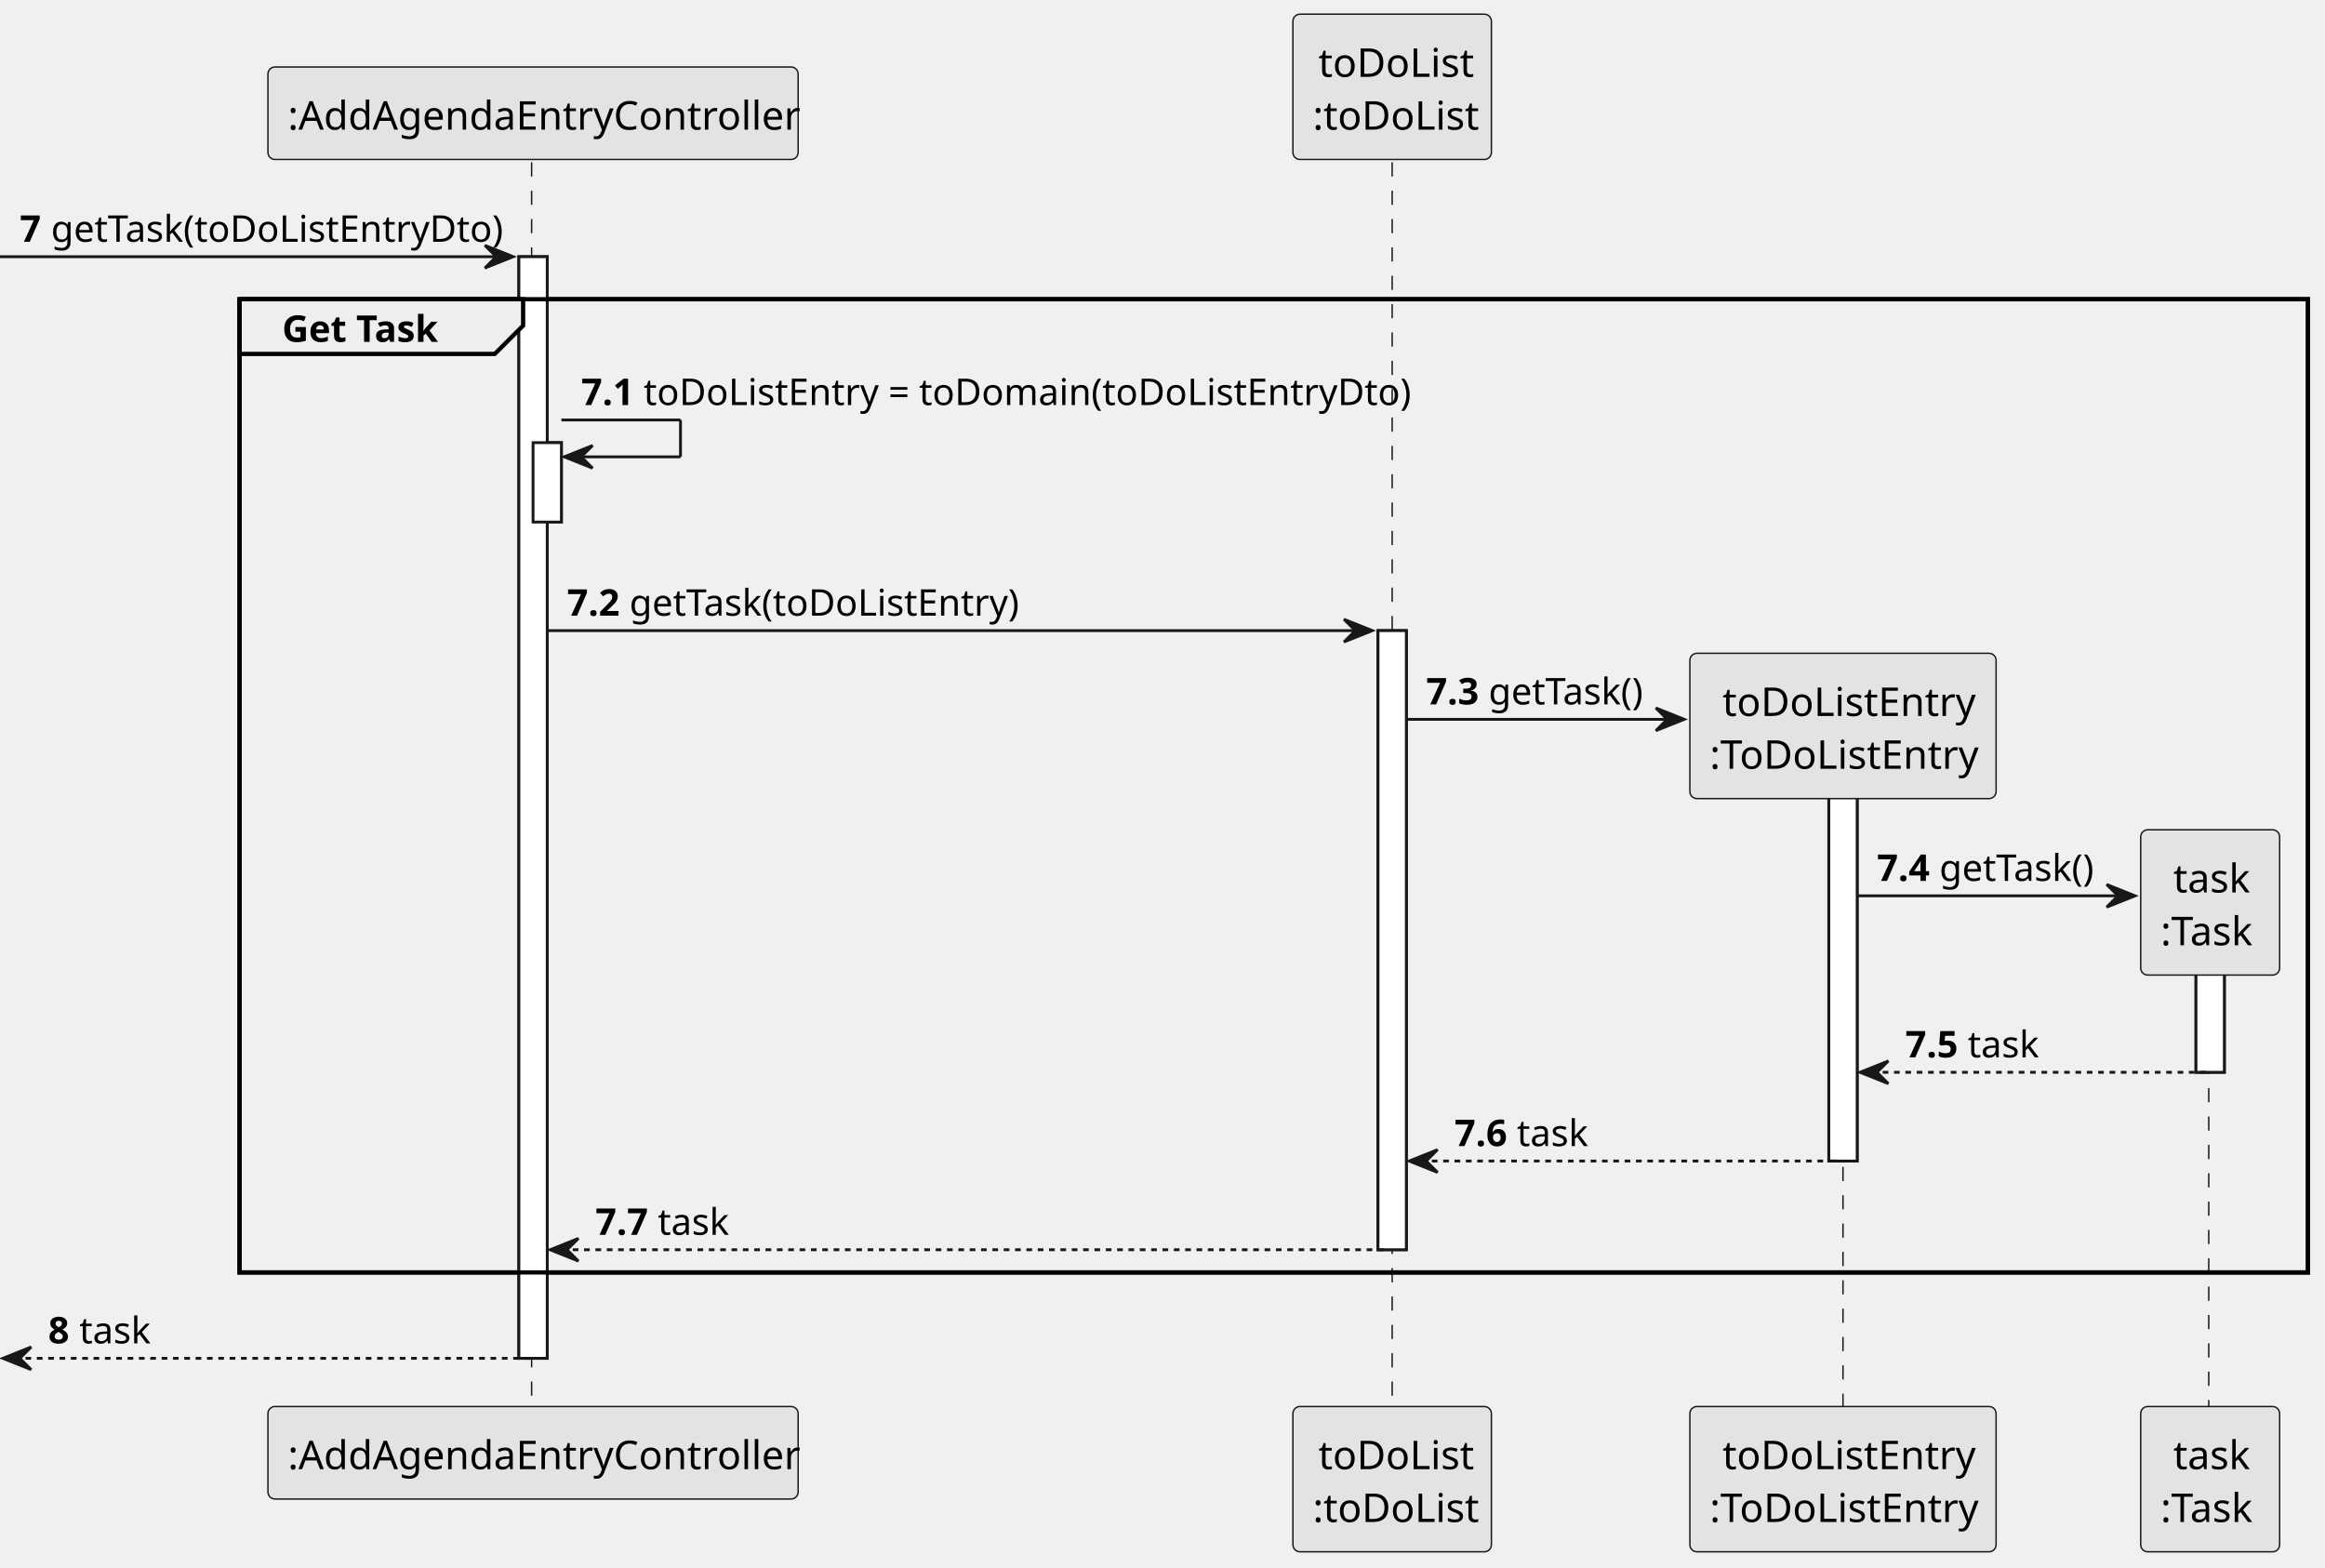
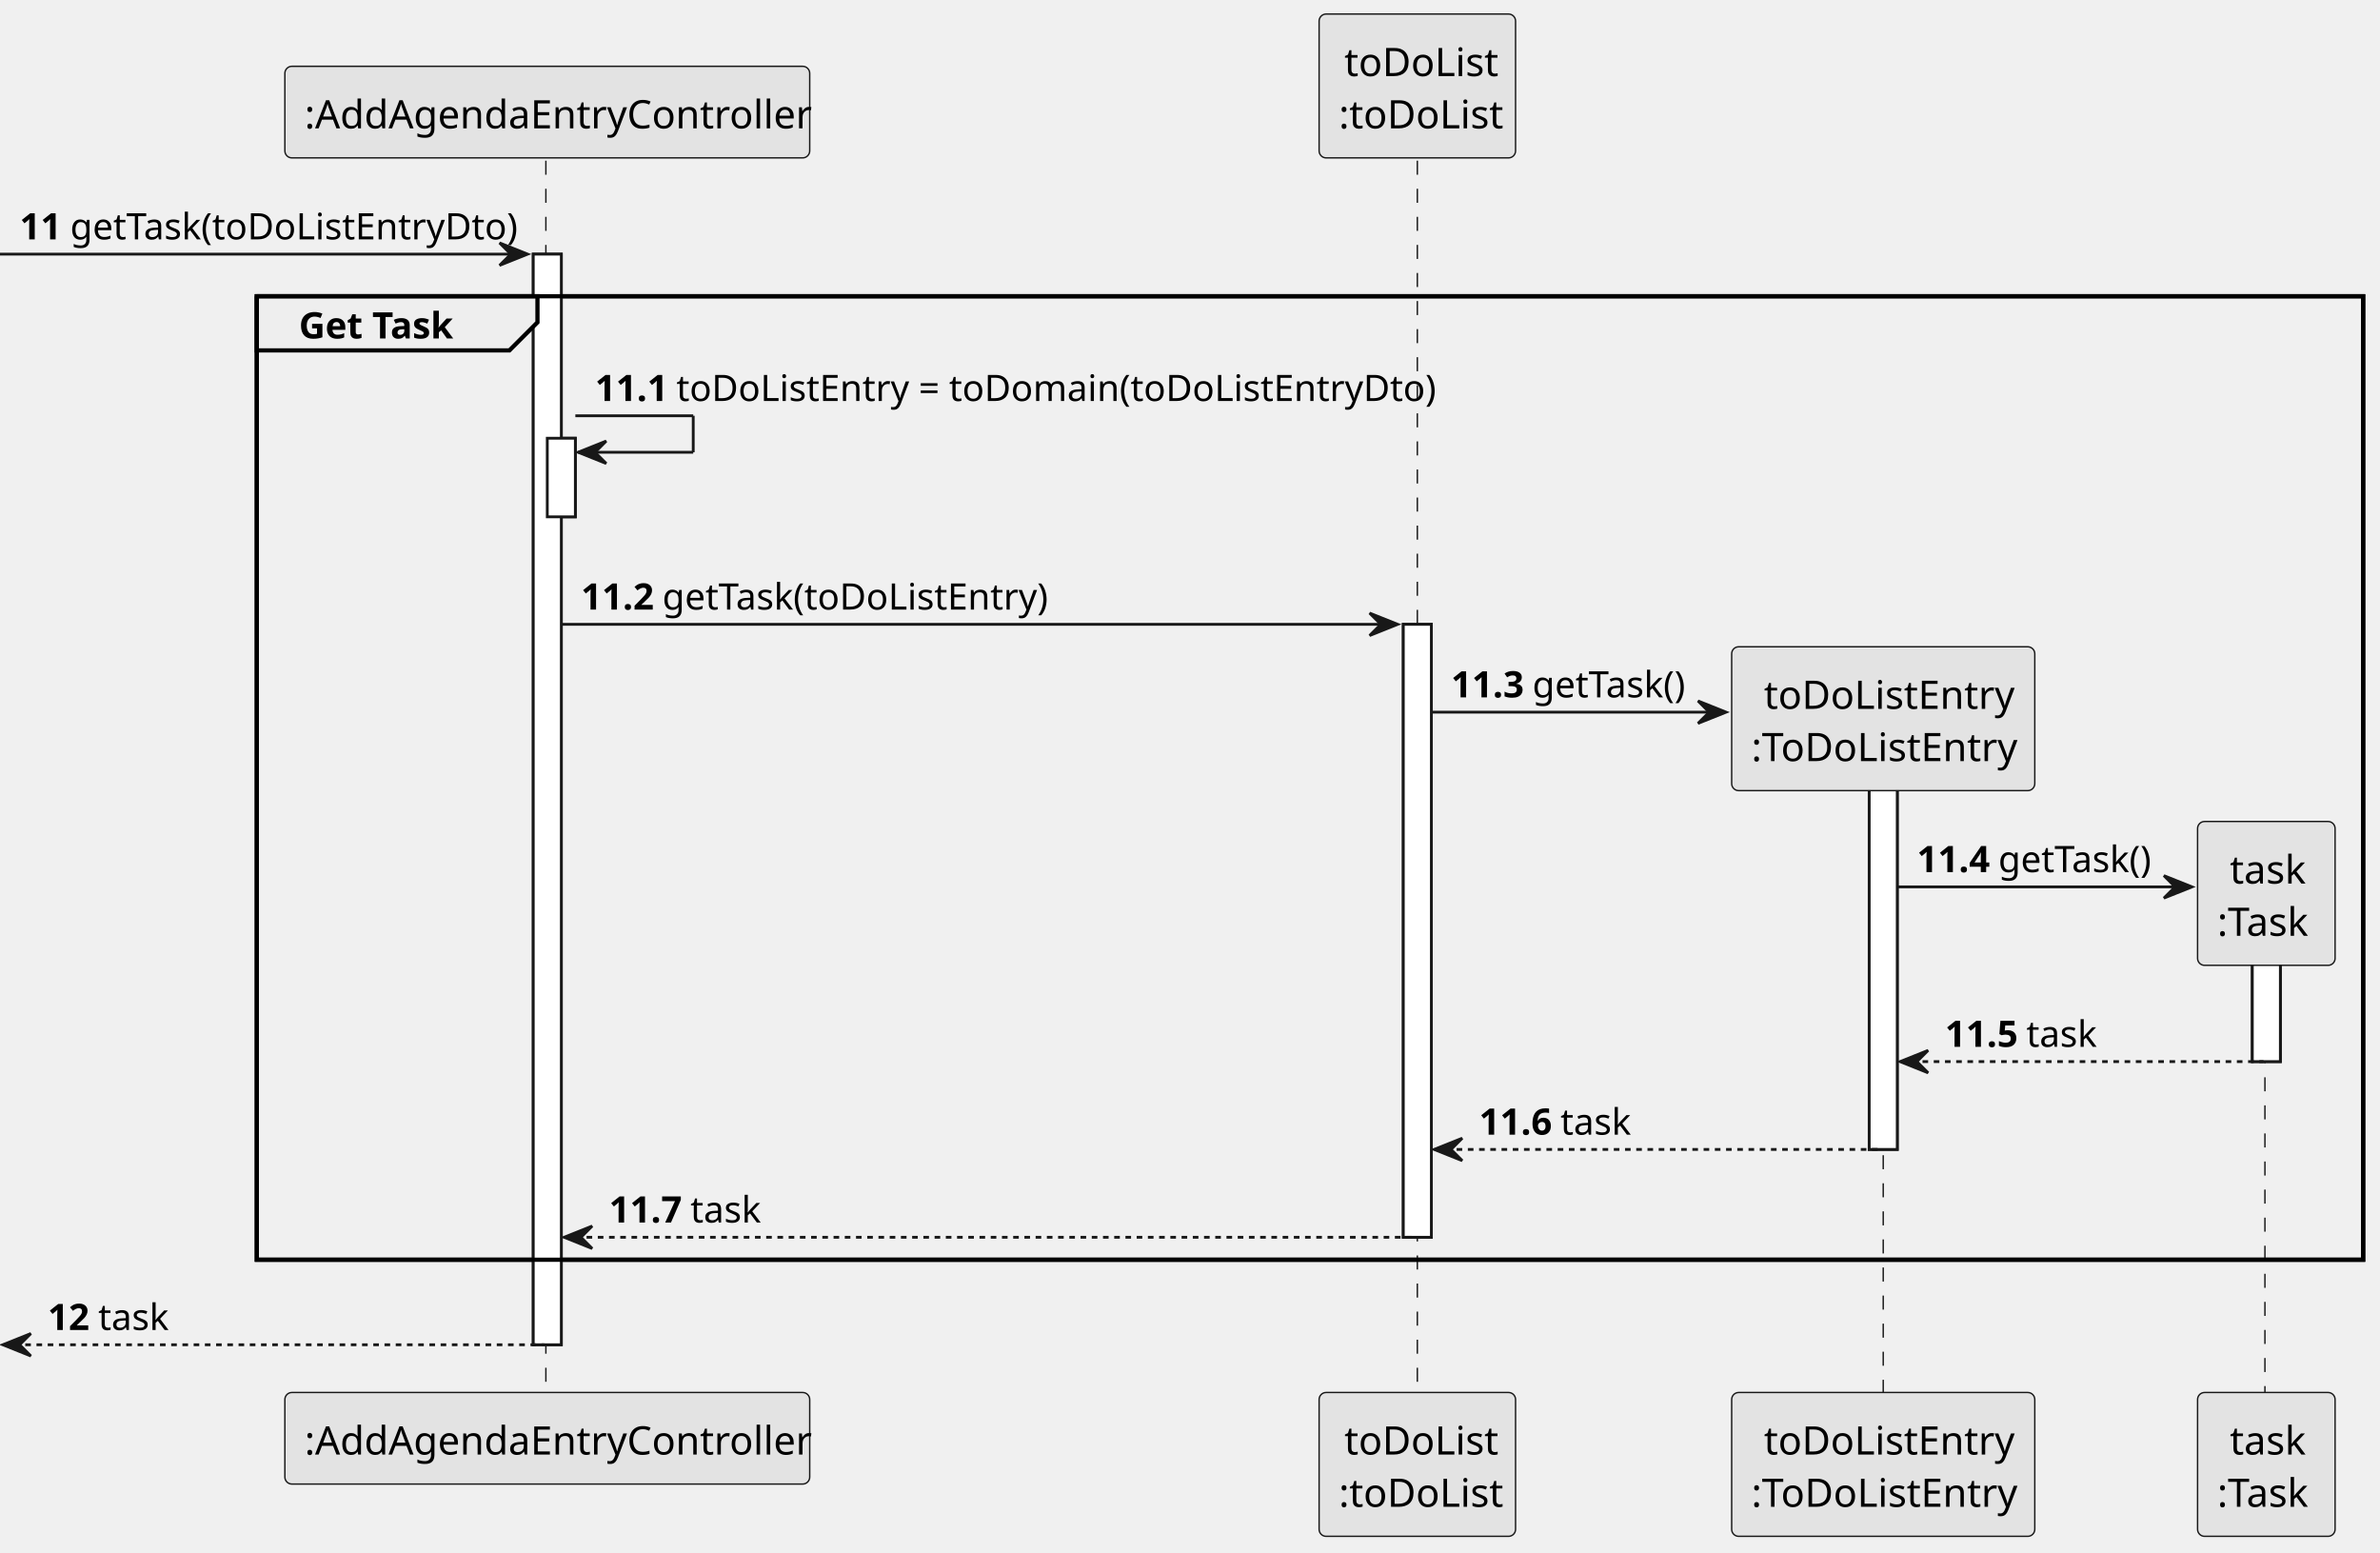
- <svg xmlns="http://www.w3.org/2000/svg" contentStyleType="text/css" height="553px" preserveAspectRatio="none" style="width:820px;height:553px;background:#FFFFFF;" version="1.1" viewBox="0 0 820 553" width="820px" zoomAndPan="magnify">
+ <svg xmlns="http://www.w3.org/2000/svg" contentStyleType="text/css" height="553px" preserveAspectRatio="none" style="width:848px;height:553px;background:#FFFFFF;" version="1.1" viewBox="0 0 848 553" width="848px" zoomAndPan="magnify">
  <defs />
  <g>
-     <rect fill="#FFFFFF" height="388.522" style="stroke:#181818;stroke-width:1.0;" width="10" x="183" y="90.533" />
-     <rect fill="#FFFFFF" height="28" style="stroke:#181818;stroke-width:1.0;" width="10" x="188" y="156.115" />
-     <rect fill="#FFFFFF" height="218.357" style="stroke:#181818;stroke-width:1.0;" width="10" x="486" y="222.406" />
-     <rect fill="#FFFFFF" height="145.775" style="stroke:#181818;stroke-width:1.0;" width="10" x="645" y="263.697" />
-     <rect fill="#FFFFFF" height="52.242" style="stroke:#181818;stroke-width:1.0;" width="10" x="774.5" y="325.94" />
-     <rect fill="none" height="343.231" style="stroke:#000000;stroke-width:1.5;" width="729.5" x="84.5" y="105.533" />
-     <line style="stroke:#181818;stroke-width:0.5;stroke-dasharray:5.0,5.0;" x1="187.5" x2="187.5" y1="57.242" y2="497.055" />
-     <line style="stroke:#181818;stroke-width:0.5;stroke-dasharray:5.0,5.0;" x1="491" x2="491" y1="57.242" y2="497.055" />
-     <line style="stroke:#181818;stroke-width:0.5;stroke-dasharray:5.0,5.0;" x1="650" x2="650" y1="271.527" y2="497.055" />
-     <line style="stroke:#181818;stroke-width:0.5;stroke-dasharray:5.0,5.0;" x1="779" x2="779" y1="333.769" y2="497.055" />
-     <rect fill="#E3E3E3" height="32.621" rx="2.5" ry="2.5" style="stroke:#181818;stroke-width:0.5;" width="187" x="94.5" y="23.621" />
-     <text fill="#000000" font-family="sans-serif" font-size="14" lengthAdjust="spacing" textLength="173" x="101.5" y="45.728">:AddAgendaEntryController</text>
-     <rect fill="#E3E3E3" height="32.621" rx="2.5" ry="2.5" style="stroke:#181818;stroke-width:0.5;" width="187" x="94.5" y="496.055" />
-     <text fill="#000000" font-family="sans-serif" font-size="14" lengthAdjust="spacing" textLength="173" x="101.5" y="518.162">:AddAgendaEntryController</text>
-     <rect fill="#E3E3E3" height="51.242" rx="2.5" ry="2.5" style="stroke:#181818;stroke-width:0.5;" width="70" x="456" y="5" />
-     <text fill="#000000" font-family="sans-serif" font-size="14" lengthAdjust="spacing" textLength="52" x="465" y="27.107">toDoList</text>
-     <text fill="#000000" font-family="sans-serif" font-size="14" lengthAdjust="spacing" textLength="56" x="463" y="45.728">:toDoList</text>
-     <rect fill="#E3E3E3" height="51.242" rx="2.5" ry="2.5" style="stroke:#181818;stroke-width:0.5;" width="70" x="456" y="496.055" />
-     <text fill="#000000" font-family="sans-serif" font-size="14" lengthAdjust="spacing" textLength="52" x="465" y="518.162">toDoList</text>
-     <text fill="#000000" font-family="sans-serif" font-size="14" lengthAdjust="spacing" textLength="56" x="463" y="536.783">:toDoList</text>
-     <rect fill="#E3E3E3" height="51.242" rx="2.5" ry="2.5" style="stroke:#181818;stroke-width:0.5;" width="108" x="596" y="496.055" />
-     <text fill="#000000" font-family="sans-serif" font-size="14" lengthAdjust="spacing" textLength="85" x="607.5" y="518.162">toDoListEntry</text>
-     <text fill="#000000" font-family="sans-serif" font-size="14" lengthAdjust="spacing" textLength="94" x="603" y="536.783">:ToDoListEntry</text>
-     <rect fill="#E3E3E3" height="51.242" rx="2.5" ry="2.5" style="stroke:#181818;stroke-width:0.5;" width="49" x="755" y="496.055" />
-     <text fill="#000000" font-family="sans-serif" font-size="14" lengthAdjust="spacing" textLength="26" x="766.5" y="518.162">task</text>
-     <text fill="#000000" font-family="sans-serif" font-size="14" lengthAdjust="spacing" textLength="35" x="762" y="536.783">:Task</text>
-     <rect fill="#FFFFFF" height="388.522" style="stroke:#181818;stroke-width:1.0;" width="10" x="183" y="90.533" />
-     <rect fill="#FFFFFF" height="28" style="stroke:#181818;stroke-width:1.0;" width="10" x="188" y="156.115" />
-     <rect fill="#FFFFFF" height="218.357" style="stroke:#181818;stroke-width:1.0;" width="10" x="486" y="222.406" />
-     <rect fill="#FFFFFF" height="145.775" style="stroke:#181818;stroke-width:1.0;" width="10" x="645" y="263.697" />
-     <rect fill="#FFFFFF" height="52.242" style="stroke:#181818;stroke-width:1.0;" width="10" x="774.5" y="325.94" />
-     <polygon fill="#181818" points="171,86.533,181,90.533,171,94.533,175,90.533" style="stroke:#181818;stroke-width:1.0;" />
-     <line style="stroke:#181818;stroke-width:1.0;" x1="0" x2="177" y1="90.533" y2="90.533" />
-     <text fill="#000000" font-family="sans-serif" font-size="13" font-weight="bold" lengthAdjust="spacing" textLength="7" x="7" y="85.27">7</text>
-     <text fill="#000000" font-family="sans-serif" font-size="13" lengthAdjust="spacing" textLength="153" x="18" y="85.27">getTask(toDoListEntryDto)</text>
-     <path d="M84.5,105.533 L184.5,105.533 L184.5,114.824 L174.5,124.824 L84.5,124.824 L84.5,105.533 " fill="#EEEEEE" style="stroke:#000000;stroke-width:1.5;" />
-     <rect fill="none" height="343.231" style="stroke:#000000;stroke-width:1.5;" width="729.5" x="84.5" y="105.533" />
-     <text fill="#000000" font-family="sans-serif" font-size="13" font-weight="bold" lengthAdjust="spacing" textLength="55" x="99.5" y="120.561">Get Task</text>
-     <line style="stroke:#181818;stroke-width:1.0;" x1="198" x2="240" y1="148.115" y2="148.115" />
-     <line style="stroke:#181818;stroke-width:1.0;" x1="240" x2="240" y1="148.115" y2="161.115" />
-     <line style="stroke:#181818;stroke-width:1.0;" x1="199" x2="240" y1="161.115" y2="161.115" />
-     <polygon fill="#181818" points="209,157.115,199,161.115,209,165.115,205,161.115" style="stroke:#181818;stroke-width:1.0;" />
-     <text fill="#000000" font-family="sans-serif" font-size="13" font-weight="bold" lengthAdjust="spacing" textLength="18" x="205" y="142.852">7.1</text>
-     <text fill="#000000" font-family="sans-serif" font-size="13" lengthAdjust="spacing" textLength="257" x="227" y="142.852">toDoListEntry = toDomain(toDoListEntryDto)</text>
-     <polygon fill="#181818" points="474,218.406,484,222.406,474,226.406,478,222.406" style="stroke:#181818;stroke-width:1.0;" />
-     <line style="stroke:#181818;stroke-width:1.0;" x1="193" x2="480" y1="222.406" y2="222.406" />
-     <text fill="#000000" font-family="sans-serif" font-size="13" font-weight="bold" lengthAdjust="spacing" textLength="18" x="200" y="217.144">7.2</text>
-     <text fill="#000000" font-family="sans-serif" font-size="13" lengthAdjust="spacing" textLength="133" x="222" y="217.144">getTask(toDoListEntry)</text>
-     <polygon fill="#181818" points="584,249.697,594,253.697,584,257.697,588,253.697" style="stroke:#181818;stroke-width:1.0;" />
-     <line style="stroke:#181818;stroke-width:1.0;" x1="496" x2="590" y1="253.697" y2="253.697" />
-     <text fill="#000000" font-family="sans-serif" font-size="13" font-weight="bold" lengthAdjust="spacing" textLength="18" x="503" y="248.435">7.3</text>
-     <text fill="#000000" font-family="sans-serif" font-size="13" lengthAdjust="spacing" textLength="54" x="525" y="248.435">getTask()</text>
-     <rect fill="#E3E3E3" height="51.242" rx="2.5" ry="2.5" style="stroke:#181818;stroke-width:0.5;" width="108" x="596" y="230.406" />
-     <text fill="#000000" font-family="sans-serif" font-size="14" lengthAdjust="spacing" textLength="85" x="607.5" y="252.514">toDoListEntry</text>
-     <text fill="#000000" font-family="sans-serif" font-size="14" lengthAdjust="spacing" textLength="94" x="603" y="271.135">:ToDoListEntry</text>
-     <polygon fill="#181818" points="743,311.94,753,315.94,743,319.94,747,315.94" style="stroke:#181818;stroke-width:1.0;" />
-     <line style="stroke:#181818;stroke-width:1.0;" x1="655" x2="749" y1="315.94" y2="315.94" />
-     <text fill="#000000" font-family="sans-serif" font-size="13" font-weight="bold" lengthAdjust="spacing" textLength="18" x="662" y="310.677">7.4</text>
-     <text fill="#000000" font-family="sans-serif" font-size="13" lengthAdjust="spacing" textLength="54" x="684" y="310.677">getTask()</text>
-     <rect fill="#E3E3E3" height="51.242" rx="2.5" ry="2.5" style="stroke:#181818;stroke-width:0.5;" width="49" x="755" y="292.648" />
-     <text fill="#000000" font-family="sans-serif" font-size="14" lengthAdjust="spacing" textLength="26" x="766.5" y="314.756">task</text>
-     <text fill="#000000" font-family="sans-serif" font-size="14" lengthAdjust="spacing" textLength="35" x="762" y="333.377">:Task</text>
-     <polygon fill="#181818" points="666,374.182,656,378.182,666,382.182,662,378.182" style="stroke:#181818;stroke-width:1.0;" />
-     <line style="stroke:#181818;stroke-width:1.0;stroke-dasharray:2.0,2.0;" x1="660" x2="778.5" y1="378.182" y2="378.182" />
-     <text fill="#000000" font-family="sans-serif" font-size="13" font-weight="bold" lengthAdjust="spacing" textLength="18" x="672" y="372.919">7.5</text>
-     <text fill="#000000" font-family="sans-serif" font-size="13" lengthAdjust="spacing" textLength="25" x="694" y="372.919">task</text>
-     <polygon fill="#181818" points="507,405.473,497,409.473,507,413.473,503,409.473" style="stroke:#181818;stroke-width:1.0;" />
-     <line style="stroke:#181818;stroke-width:1.0;stroke-dasharray:2.0,2.0;" x1="501" x2="649" y1="409.473" y2="409.473" />
-     <text fill="#000000" font-family="sans-serif" font-size="13" font-weight="bold" lengthAdjust="spacing" textLength="18" x="513" y="404.21">7.6</text>
-     <text fill="#000000" font-family="sans-serif" font-size="13" lengthAdjust="spacing" textLength="25" x="535" y="404.21">task</text>
-     <polygon fill="#181818" points="204,436.764,194,440.764,204,444.764,200,440.764" style="stroke:#181818;stroke-width:1.0;" />
-     <line style="stroke:#181818;stroke-width:1.0;stroke-dasharray:2.0,2.0;" x1="198" x2="490" y1="440.764" y2="440.764" />
-     <text fill="#000000" font-family="sans-serif" font-size="13" font-weight="bold" lengthAdjust="spacing" textLength="18" x="210" y="435.501">7.7</text>
-     <text fill="#000000" font-family="sans-serif" font-size="13" lengthAdjust="spacing" textLength="25" x="232" y="435.501">task</text>
+     <rect fill="#FFFFFF" height="388.522" style="stroke:#181818;stroke-width:1.0;" width="10" x="190" y="90.533" />
+     <rect fill="#FFFFFF" height="28" style="stroke:#181818;stroke-width:1.0;" width="10" x="195" y="156.115" />
+     <rect fill="#FFFFFF" height="218.357" style="stroke:#181818;stroke-width:1.0;" width="10" x="500" y="222.406" />
+     <rect fill="#FFFFFF" height="145.775" style="stroke:#181818;stroke-width:1.0;" width="10" x="666" y="263.697" />
+     <rect fill="#FFFFFF" height="52.242" style="stroke:#181818;stroke-width:1.0;" width="10" x="802.5" y="325.94" />
+     <rect fill="none" height="343.231" style="stroke:#000000;stroke-width:1.5;" width="750.5" x="91.5" y="105.533" />
+     <line style="stroke:#181818;stroke-width:0.5;stroke-dasharray:5.0,5.0;" x1="194.5" x2="194.5" y1="57.242" y2="497.055" />
+     <line style="stroke:#181818;stroke-width:0.5;stroke-dasharray:5.0,5.0;" x1="505" x2="505" y1="57.242" y2="497.055" />
+     <line style="stroke:#181818;stroke-width:0.5;stroke-dasharray:5.0,5.0;" x1="671" x2="671" y1="271.527" y2="497.055" />
+     <line style="stroke:#181818;stroke-width:0.5;stroke-dasharray:5.0,5.0;" x1="807" x2="807" y1="333.769" y2="497.055" />
+     <rect fill="#E3E3E3" height="32.621" rx="2.5" ry="2.5" style="stroke:#181818;stroke-width:0.5;" width="187" x="101.5" y="23.621" />
+     <text fill="#000000" font-family="sans-serif" font-size="14" lengthAdjust="spacing" textLength="173" x="108.5" y="45.728">:AddAgendaEntryController</text>
+     <rect fill="#E3E3E3" height="32.621" rx="2.5" ry="2.5" style="stroke:#181818;stroke-width:0.5;" width="187" x="101.5" y="496.055" />
+     <text fill="#000000" font-family="sans-serif" font-size="14" lengthAdjust="spacing" textLength="173" x="108.5" y="518.162">:AddAgendaEntryController</text>
+     <rect fill="#E3E3E3" height="51.242" rx="2.5" ry="2.5" style="stroke:#181818;stroke-width:0.5;" width="70" x="470" y="5" />
+     <text fill="#000000" font-family="sans-serif" font-size="14" lengthAdjust="spacing" textLength="52" x="479" y="27.107">toDoList</text>
+     <text fill="#000000" font-family="sans-serif" font-size="14" lengthAdjust="spacing" textLength="56" x="477" y="45.728">:toDoList</text>
+     <rect fill="#E3E3E3" height="51.242" rx="2.5" ry="2.5" style="stroke:#181818;stroke-width:0.5;" width="70" x="470" y="496.055" />
+     <text fill="#000000" font-family="sans-serif" font-size="14" lengthAdjust="spacing" textLength="52" x="479" y="518.162">toDoList</text>
+     <text fill="#000000" font-family="sans-serif" font-size="14" lengthAdjust="spacing" textLength="56" x="477" y="536.783">:toDoList</text>
+     <rect fill="#E3E3E3" height="51.242" rx="2.5" ry="2.5" style="stroke:#181818;stroke-width:0.5;" width="108" x="617" y="496.055" />
+     <text fill="#000000" font-family="sans-serif" font-size="14" lengthAdjust="spacing" textLength="85" x="628.5" y="518.162">toDoListEntry</text>
+     <text fill="#000000" font-family="sans-serif" font-size="14" lengthAdjust="spacing" textLength="94" x="624" y="536.783">:ToDoListEntry</text>
+     <rect fill="#E3E3E3" height="51.242" rx="2.5" ry="2.5" style="stroke:#181818;stroke-width:0.5;" width="49" x="783" y="496.055" />
+     <text fill="#000000" font-family="sans-serif" font-size="14" lengthAdjust="spacing" textLength="26" x="794.5" y="518.162">task</text>
+     <text fill="#000000" font-family="sans-serif" font-size="14" lengthAdjust="spacing" textLength="35" x="790" y="536.783">:Task</text>
+     <rect fill="#FFFFFF" height="388.522" style="stroke:#181818;stroke-width:1.0;" width="10" x="190" y="90.533" />
+     <rect fill="#FFFFFF" height="28" style="stroke:#181818;stroke-width:1.0;" width="10" x="195" y="156.115" />
+     <rect fill="#FFFFFF" height="218.357" style="stroke:#181818;stroke-width:1.0;" width="10" x="500" y="222.406" />
+     <rect fill="#FFFFFF" height="145.775" style="stroke:#181818;stroke-width:1.0;" width="10" x="666" y="263.697" />
+     <rect fill="#FFFFFF" height="52.242" style="stroke:#181818;stroke-width:1.0;" width="10" x="802.5" y="325.94" />
+     <polygon fill="#181818" points="178,86.533,188,90.533,178,94.533,182,90.533" style="stroke:#181818;stroke-width:1.0;" />
+     <line style="stroke:#181818;stroke-width:1.0;" x1="0" x2="184" y1="90.533" y2="90.533" />
+     <text fill="#000000" font-family="sans-serif" font-size="13" font-weight="bold" lengthAdjust="spacing" textLength="14" x="7" y="85.27">11</text>
+     <text fill="#000000" font-family="sans-serif" font-size="13" lengthAdjust="spacing" textLength="153" x="25" y="85.27">getTask(toDoListEntryDto)</text>
+     <path d="M91.5,105.533 L191.5,105.533 L191.5,114.824 L181.5,124.824 L91.5,124.824 L91.5,105.533 " fill="#EEEEEE" style="stroke:#000000;stroke-width:1.5;" />
+     <rect fill="none" height="343.231" style="stroke:#000000;stroke-width:1.5;" width="750.5" x="91.5" y="105.533" />
+     <text fill="#000000" font-family="sans-serif" font-size="13" font-weight="bold" lengthAdjust="spacing" textLength="55" x="106.5" y="120.561">Get Task</text>
+     <line style="stroke:#181818;stroke-width:1.0;" x1="205" x2="247" y1="148.115" y2="148.115" />
+     <line style="stroke:#181818;stroke-width:1.0;" x1="247" x2="247" y1="148.115" y2="161.115" />
+     <line style="stroke:#181818;stroke-width:1.0;" x1="206" x2="247" y1="161.115" y2="161.115" />
+     <polygon fill="#181818" points="216,157.115,206,161.115,216,165.115,212,161.115" style="stroke:#181818;stroke-width:1.0;" />
+     <text fill="#000000" font-family="sans-serif" font-size="13" font-weight="bold" lengthAdjust="spacing" textLength="25" x="212" y="142.852">11.1</text>
+     <text fill="#000000" font-family="sans-serif" font-size="13" lengthAdjust="spacing" textLength="257" x="241" y="142.852">toDoListEntry = toDomain(toDoListEntryDto)</text>
+     <polygon fill="#181818" points="488,218.406,498,222.406,488,226.406,492,222.406" style="stroke:#181818;stroke-width:1.0;" />
+     <line style="stroke:#181818;stroke-width:1.0;" x1="200" x2="494" y1="222.406" y2="222.406" />
+     <text fill="#000000" font-family="sans-serif" font-size="13" font-weight="bold" lengthAdjust="spacing" textLength="25" x="207" y="217.144">11.2</text>
+     <text fill="#000000" font-family="sans-serif" font-size="13" lengthAdjust="spacing" textLength="133" x="236" y="217.144">getTask(toDoListEntry)</text>
+     <polygon fill="#181818" points="605,249.697,615,253.697,605,257.697,609,253.697" style="stroke:#181818;stroke-width:1.0;" />
+     <line style="stroke:#181818;stroke-width:1.0;" x1="510" x2="611" y1="253.697" y2="253.697" />
+     <text fill="#000000" font-family="sans-serif" font-size="13" font-weight="bold" lengthAdjust="spacing" textLength="25" x="517" y="248.435">11.3</text>
+     <text fill="#000000" font-family="sans-serif" font-size="13" lengthAdjust="spacing" textLength="54" x="546" y="248.435">getTask()</text>
+     <rect fill="#E3E3E3" height="51.242" rx="2.5" ry="2.5" style="stroke:#181818;stroke-width:0.5;" width="108" x="617" y="230.406" />
+     <text fill="#000000" font-family="sans-serif" font-size="14" lengthAdjust="spacing" textLength="85" x="628.5" y="252.514">toDoListEntry</text>
+     <text fill="#000000" font-family="sans-serif" font-size="14" lengthAdjust="spacing" textLength="94" x="624" y="271.135">:ToDoListEntry</text>
+     <polygon fill="#181818" points="771,311.94,781,315.94,771,319.94,775,315.94" style="stroke:#181818;stroke-width:1.0;" />
+     <line style="stroke:#181818;stroke-width:1.0;" x1="676" x2="777" y1="315.94" y2="315.94" />
+     <text fill="#000000" font-family="sans-serif" font-size="13" font-weight="bold" lengthAdjust="spacing" textLength="25" x="683" y="310.677">11.4</text>
+     <text fill="#000000" font-family="sans-serif" font-size="13" lengthAdjust="spacing" textLength="54" x="712" y="310.677">getTask()</text>
+     <rect fill="#E3E3E3" height="51.242" rx="2.5" ry="2.5" style="stroke:#181818;stroke-width:0.5;" width="49" x="783" y="292.648" />
+     <text fill="#000000" font-family="sans-serif" font-size="14" lengthAdjust="spacing" textLength="26" x="794.5" y="314.756">task</text>
+     <text fill="#000000" font-family="sans-serif" font-size="14" lengthAdjust="spacing" textLength="35" x="790" y="333.377">:Task</text>
+     <polygon fill="#181818" points="687,374.182,677,378.182,687,382.182,683,378.182" style="stroke:#181818;stroke-width:1.0;" />
+     <line style="stroke:#181818;stroke-width:1.0;stroke-dasharray:2.0,2.0;" x1="681" x2="806.5" y1="378.182" y2="378.182" />
+     <text fill="#000000" font-family="sans-serif" font-size="13" font-weight="bold" lengthAdjust="spacing" textLength="25" x="693" y="372.919">11.5</text>
+     <text fill="#000000" font-family="sans-serif" font-size="13" lengthAdjust="spacing" textLength="25" x="722" y="372.919">task</text>
+     <polygon fill="#181818" points="521,405.473,511,409.473,521,413.473,517,409.473" style="stroke:#181818;stroke-width:1.0;" />
+     <line style="stroke:#181818;stroke-width:1.0;stroke-dasharray:2.0,2.0;" x1="515" x2="670" y1="409.473" y2="409.473" />
+     <text fill="#000000" font-family="sans-serif" font-size="13" font-weight="bold" lengthAdjust="spacing" textLength="25" x="527" y="404.21">11.6</text>
+     <text fill="#000000" font-family="sans-serif" font-size="13" lengthAdjust="spacing" textLength="25" x="556" y="404.21">task</text>
+     <polygon fill="#181818" points="211,436.764,201,440.764,211,444.764,207,440.764" style="stroke:#181818;stroke-width:1.0;" />
+     <line style="stroke:#181818;stroke-width:1.0;stroke-dasharray:2.0,2.0;" x1="205" x2="504" y1="440.764" y2="440.764" />
+     <text fill="#000000" font-family="sans-serif" font-size="13" font-weight="bold" lengthAdjust="spacing" textLength="25" x="217" y="435.501">11.7</text>
+     <text fill="#000000" font-family="sans-serif" font-size="13" lengthAdjust="spacing" textLength="25" x="246" y="435.501">task</text>
    <polygon fill="#181818" points="11,475.055,1,479.055,11,483.055,7,479.055" style="stroke:#181818;stroke-width:1.0;" />
-     <line style="stroke:#181818;stroke-width:1.0;stroke-dasharray:2.0,2.0;" x1="5" x2="187" y1="479.055" y2="479.055" />
-     <text fill="#000000" font-family="sans-serif" font-size="13" font-weight="bold" lengthAdjust="spacing" textLength="7" x="17" y="473.792">8</text>
-     <text fill="#000000" font-family="sans-serif" font-size="13" lengthAdjust="spacing" textLength="25" x="28" y="473.792">task</text>
+     <line style="stroke:#181818;stroke-width:1.0;stroke-dasharray:2.0,2.0;" x1="5" x2="194" y1="479.055" y2="479.055" />
+     <text fill="#000000" font-family="sans-serif" font-size="13" font-weight="bold" lengthAdjust="spacing" textLength="14" x="17" y="473.792">12</text>
+     <text fill="#000000" font-family="sans-serif" font-size="13" lengthAdjust="spacing" textLength="25" x="35" y="473.792">task</text>
  </g>
</svg>
